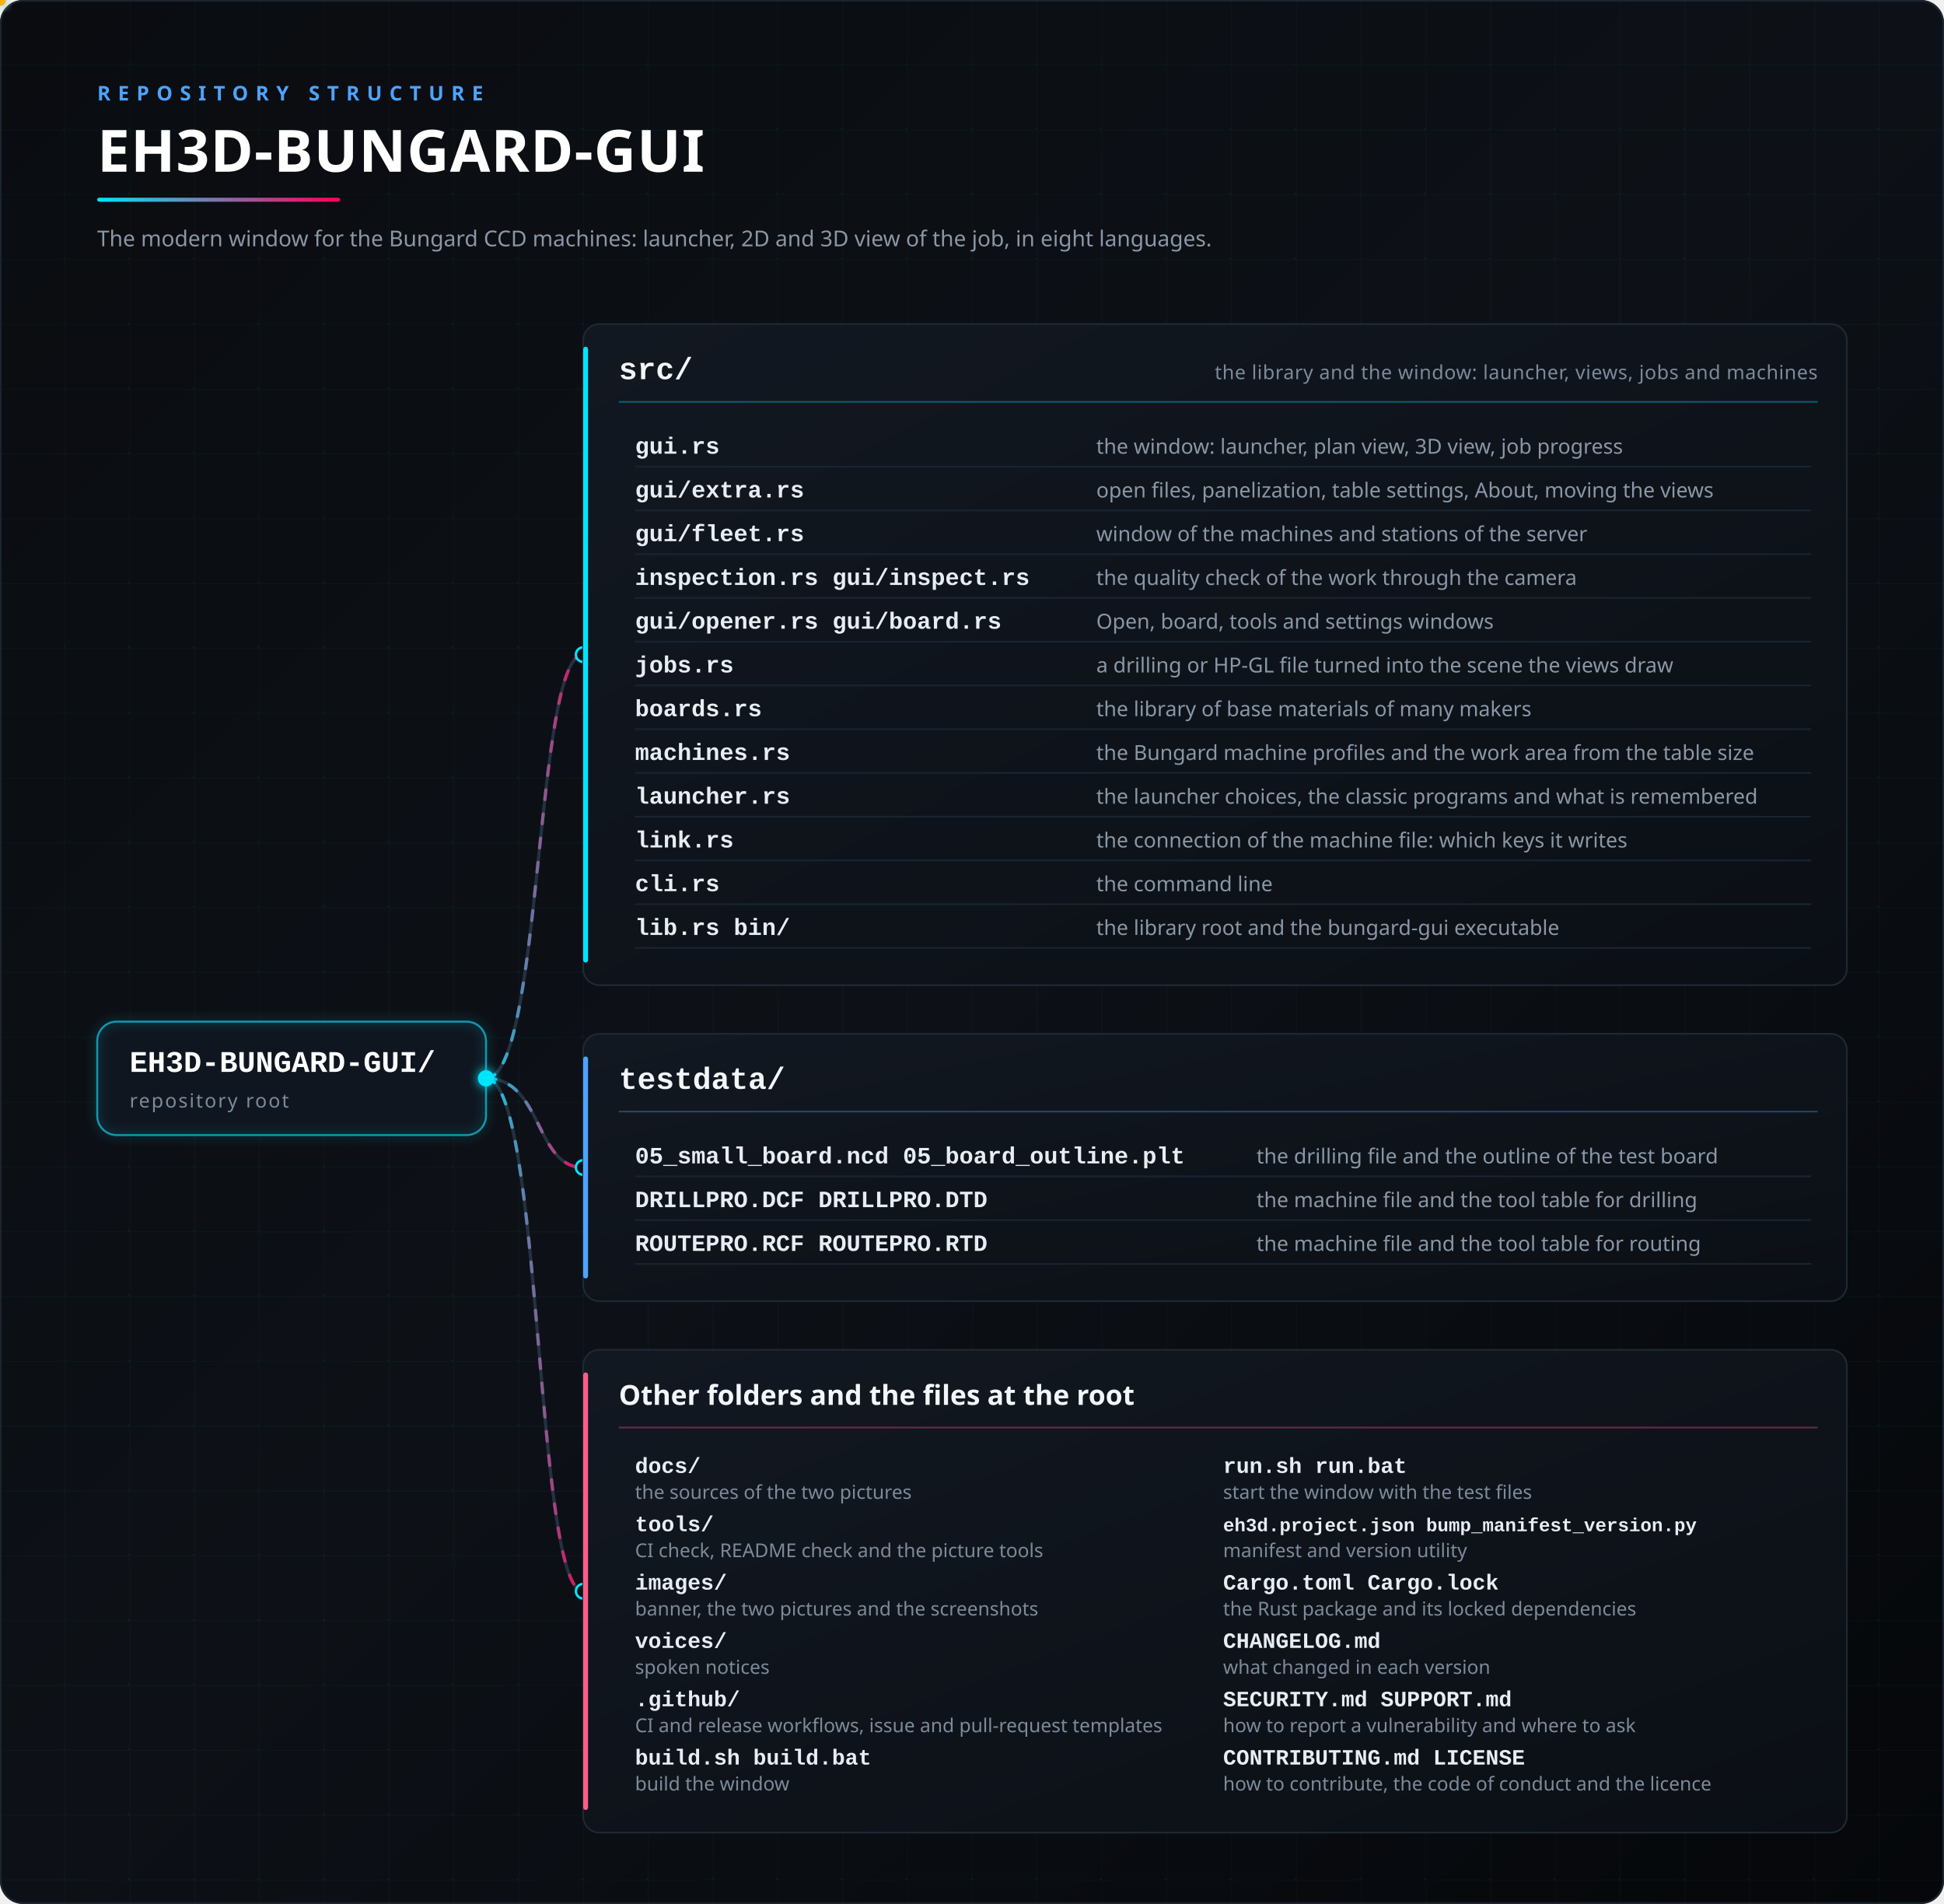
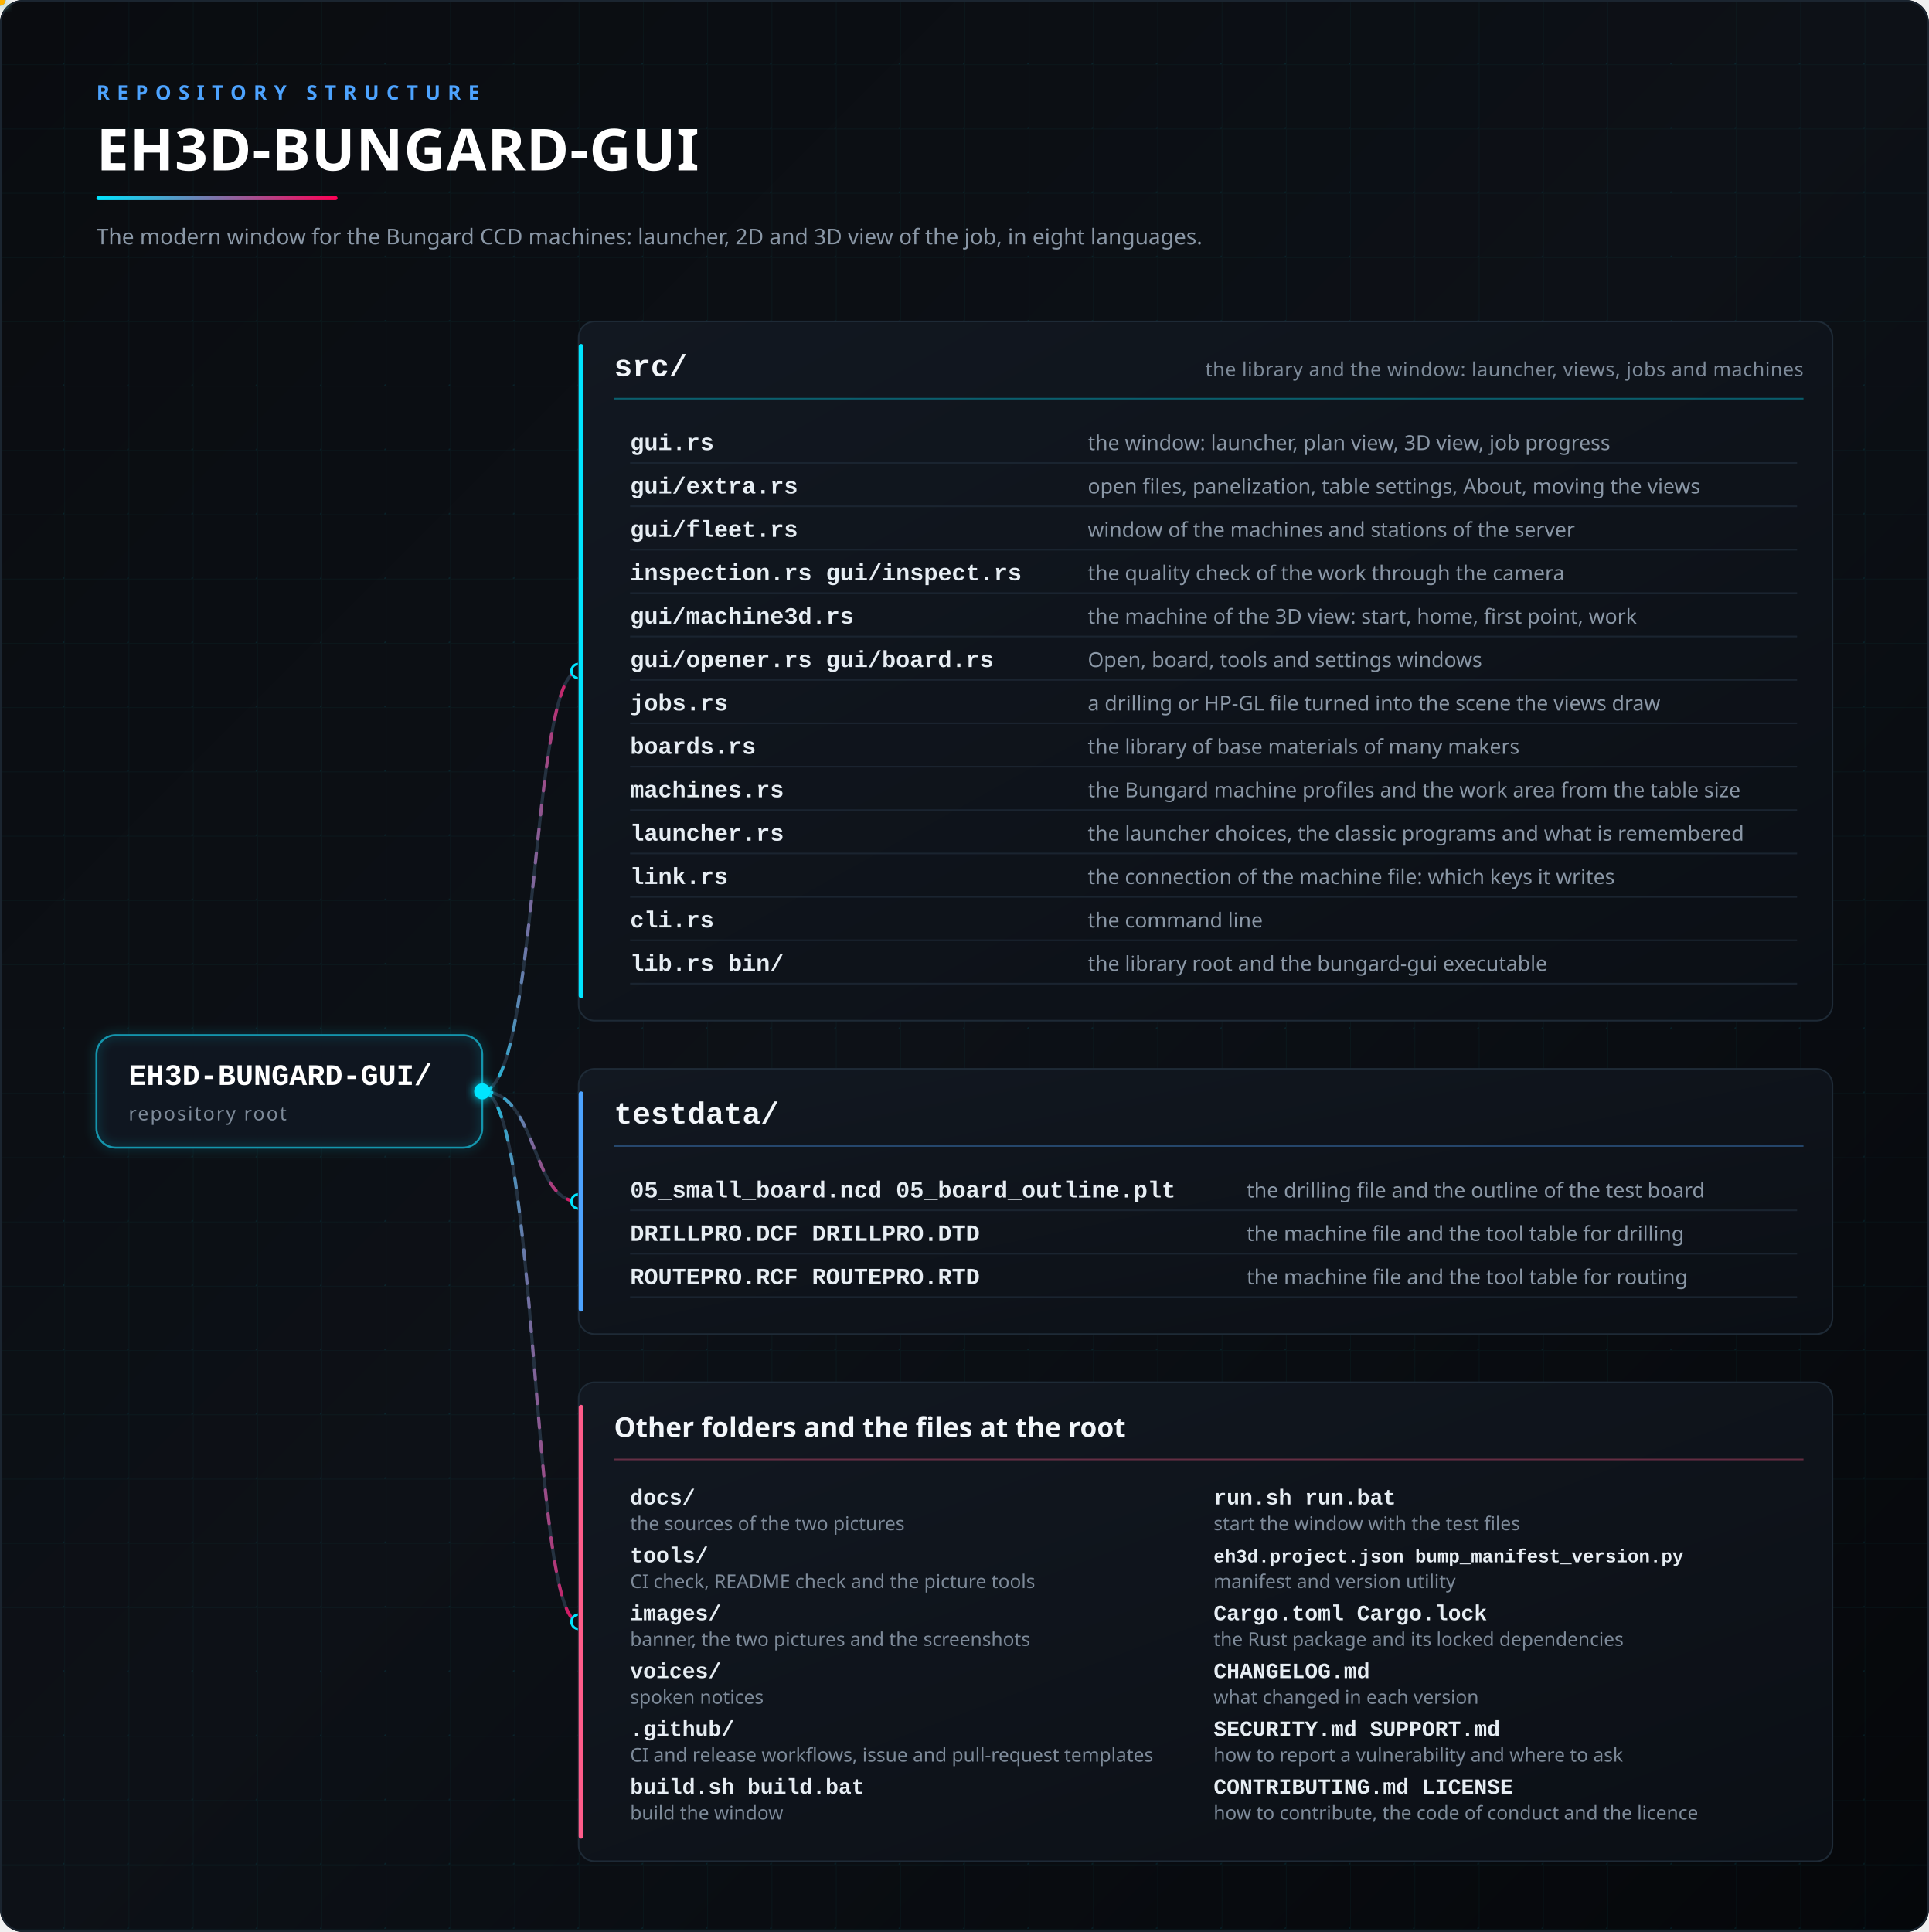
- <svg xmlns="http://www.w3.org/2000/svg" viewBox="0 0 1200 1175" width="100%" role="img" aria-labelledby="t d">
+ <svg xmlns="http://www.w3.org/2000/svg" viewBox="0 0 1200 1202" width="100%" role="img" aria-labelledby="t d">
  <defs>
    <linearGradient id="bg" x1="0" y1="0" x2="1" y2="1">
      <stop offset="0" stop-color="#0A0C10" />
      <stop offset="0.5" stop-color="#0D1117" />
      <stop offset="1" stop-color="#05070A" />
    </linearGradient>
    <linearGradient id="card" x1="0" y1="0" x2="1" y2="1">
      <stop offset="0" stop-color="#121821" />
      <stop offset="1" stop-color="#0B0F15" />
    </linearGradient>
    <linearGradient id="line" x1="0" y1="0" x2="1" y2="0">
      <stop offset="0" stop-color="#00E5FF" />
      <stop offset="1" stop-color="#FF0055" />
    </linearGradient>
    <filter id="glow" x="-50%" y="-50%" width="200%" height="200%">
      <feGaussianBlur stdDeviation="3" result="b" />
      <feMerge>
        <feMergeNode in="b" />
        <feMergeNode in="SourceGraphic" />
      </feMerge>
    </filter>
    <pattern id="grid" width="40" height="40" patternUnits="userSpaceOnUse">
      <path d="M40 0H0V40" fill="none" stroke="#00E5FF" stroke-opacity="0.035" />
      <circle cx="40" cy="40" r="1" fill="#00E5FF" fill-opacity="0.09" />
    </pattern>
  </defs>
-   <rect width="1200" height="1175" rx="14" fill="url(#bg)" />
-   <rect width="1200" height="1175" rx="14" fill="url(#grid)" />
-   <rect x="0.5" y="0.5" width="1199" height="1174" rx="14" fill="none" stroke="#1B2530" />
+   <rect width="1200" height="1202" rx="14" fill="url(#bg)" />
+   <rect width="1200" height="1202" rx="14" fill="url(#grid)" />
+   <rect x="0.5" y="0.5" width="1199" height="1201" rx="14" fill="none" stroke="#1B2530" />
  <text x="60" y="62" font-family="'Segoe UI','Noto Sans','Noto Sans CJK SC','Microsoft YaHei','Yu Gothic','Helvetica Neue',Helvetica,Arial,sans-serif" font-size="12.5" font-weight="600" fill="#4DA3FF" text-anchor="start" letter-spacing="4.5">REPOSITORY STRUCTURE</text>
  <text x="60" y="106" font-family="'Segoe UI','Noto Sans','Noto Sans CJK SC','Microsoft YaHei','Yu Gothic','Helvetica Neue',Helvetica,Arial,sans-serif" font-size="36" font-weight="700" fill="#FFFFFF" text-anchor="start" letter-spacing="0.5">EH3D-BUNGARD-GUI</text>
  <rect x="60" y="122" width="150" height="2.5" rx="1.25" fill="url(#line)">
    <animate attributeName="width" values="40;150;150" keyTimes="0;0.4;1" dur="3s" repeatCount="indefinite" />
  </rect>
  <text x="60" y="152" font-family="'Segoe UI','Noto Sans','Noto Sans CJK SC','Microsoft YaHei','Yu Gothic','Helvetica Neue',Helvetica,Arial,sans-serif" font-size="13.5" font-weight="400" fill="#8A97A6" text-anchor="start">The modern window for the Bungard CCD machines: launcher, 2D and 3D view of the job, in eight languages.</text>
-   <path id="c0" d="M300,665.5 C335,665.5 330,404 360,404" fill="none" stroke="#243140" stroke-width="2" />
-   <path d="M300,665.5 C335,665.5 330,404 360,404" fill="none" stroke="url(#line)" stroke-width="2" stroke-linecap="round" stroke-dasharray="6 9" opacity="0.9">
+   <path id="c0" d="M300,679 C335,679 330,417.5 360,417.5" fill="none" stroke="#243140" stroke-width="2" />
+   <path d="M300,679 C335,679 330,417.5 360,417.5" fill="none" stroke="url(#line)" stroke-width="2" stroke-linecap="round" stroke-dasharray="6 9" opacity="0.9">
    <animate attributeName="stroke-dashoffset" from="0" to="-30" dur="1.6s" repeatCount="indefinite" />
  </path>
-   <circle cx="360" cy="404" r="4.5" fill="#0D1117" stroke="#00E5FF" stroke-width="1.5" />
-   <path id="c1" d="M300,665.5 C335,665.5 330,720.5 360,720.5" fill="none" stroke="#243140" stroke-width="2" />
-   <path d="M300,665.5 C335,665.5 330,720.5 360,720.5" fill="none" stroke="url(#line)" stroke-width="2" stroke-linecap="round" stroke-dasharray="6 9" opacity="0.9">
+   <circle cx="360" cy="417.5" r="4.5" fill="#0D1117" stroke="#00E5FF" stroke-width="1.5" />
+   <path id="c1" d="M300,679 C335,679 330,747.5 360,747.5" fill="none" stroke="#243140" stroke-width="2" />
+   <path d="M300,679 C335,679 330,747.5 360,747.5" fill="none" stroke="url(#line)" stroke-width="2" stroke-linecap="round" stroke-dasharray="6 9" opacity="0.9">
    <animate attributeName="stroke-dashoffset" from="0" to="-30" dur="1.6s" repeatCount="indefinite" />
  </path>
-   <circle cx="360" cy="720.5" r="4.5" fill="#0D1117" stroke="#00E5FF" stroke-width="1.5" />
-   <path id="c2" d="M300,665.5 C335,665.5 330,982 360,982" fill="none" stroke="#243140" stroke-width="2" />
-   <path d="M300,665.5 C335,665.5 330,982 360,982" fill="none" stroke="url(#line)" stroke-width="2" stroke-linecap="round" stroke-dasharray="6 9" opacity="0.9">
+   <circle cx="360" cy="747.5" r="4.5" fill="#0D1117" stroke="#00E5FF" stroke-width="1.5" />
+   <path id="c2" d="M300,679 C335,679 330,1009 360,1009" fill="none" stroke="#243140" stroke-width="2" />
+   <path d="M300,679 C335,679 330,1009 360,1009" fill="none" stroke="url(#line)" stroke-width="2" stroke-linecap="round" stroke-dasharray="6 9" opacity="0.9">
    <animate attributeName="stroke-dashoffset" from="0" to="-30" dur="1.6s" repeatCount="indefinite" />
  </path>
-   <circle cx="360" cy="982" r="4.5" fill="#0D1117" stroke="#00E5FF" stroke-width="1.5" />
+   <circle cx="360" cy="1009" r="4.5" fill="#0D1117" stroke="#00E5FF" stroke-width="1.5" />
  <circle r="3.5" fill="#00E5FF" filter="url(#glow)">
    <animateMotion dur="3.4s" repeatCount="indefinite">
      <mpath href="#c0" />
    </animateMotion>
  </circle>
  <circle r="3.5" fill="#4DA3FF" filter="url(#glow)">
    <animateMotion dur="4.2s" repeatCount="indefinite">
      <mpath href="#c1" />
    </animateMotion>
  </circle>
  <circle r="3.5" fill="#FFB300" filter="url(#glow)">
    <animateMotion dur="5.0s" repeatCount="indefinite">
      <mpath href="#c2" />
    </animateMotion>
  </circle>
-   <rect x="60" y="630.5" width="240" height="70" rx="12" fill="#0F1620" stroke="#2A3A4C" stroke-width="1.2" />
-   <rect x="60" y="630.5" width="240" height="70" rx="12" fill="none" stroke="#00E5FF" stroke-opacity="0.5" stroke-width="1.2" filter="url(#glow)">
+   <rect x="60" y="644" width="240" height="70" rx="12" fill="#0F1620" stroke="#2A3A4C" stroke-width="1.2" />
+   <rect x="60" y="644" width="240" height="70" rx="12" fill="none" stroke="#00E5FF" stroke-opacity="0.5" stroke-width="1.2" filter="url(#glow)">
    <animate attributeName="stroke-opacity" values="0.15;0.6;0.15" dur="3.6s" repeatCount="indefinite" />
  </rect>
-   <text x="80" y="661.5" font-family="'JetBrains Mono','Cascadia Code','SFMono-Regular',Consolas,'Liberation Mono',monospace" font-size="18.5" font-weight="700" fill="#FFFFFF" text-anchor="start">EH3D-BUNGARD-GUI/</text>
-   <text x="80" y="683.5" font-family="'Segoe UI','Noto Sans','Noto Sans CJK SC','Microsoft YaHei','Yu Gothic','Helvetica Neue',Helvetica,Arial,sans-serif" font-size="12" font-weight="400" fill="#7D8A99" text-anchor="start" letter-spacing="1">repository root</text>
-   <circle cx="300" cy="665.5" r="5" fill="#00E5FF" filter="url(#glow)" />
-   <rect x="360" y="200" width="780" height="408" rx="10" fill="url(#card)" stroke="#1E2A36" stroke-width="1" />
-   <rect x="360" y="214" width="3" height="380" rx="1.5" fill="#00E5FF">
+   <text x="80" y="675" font-family="'JetBrains Mono','Cascadia Code','SFMono-Regular',Consolas,'Liberation Mono',monospace" font-size="18.5" font-weight="700" fill="#FFFFFF" text-anchor="start">EH3D-BUNGARD-GUI/</text>
+   <text x="80" y="697" font-family="'Segoe UI','Noto Sans','Noto Sans CJK SC','Microsoft YaHei','Yu Gothic','Helvetica Neue',Helvetica,Arial,sans-serif" font-size="12" font-weight="400" fill="#7D8A99" text-anchor="start" letter-spacing="1">repository root</text>
+   <circle cx="300" cy="679" r="5" fill="#00E5FF" filter="url(#glow)" />
+   <rect x="360" y="200" width="780" height="435" rx="10" fill="url(#card)" stroke="#1E2A36" stroke-width="1" />
+   <rect x="360" y="214" width="3" height="407" rx="1.5" fill="#00E5FF">
    <animate attributeName="opacity" values="0.55;1;0.55" dur="4s" begin="0s" repeatCount="indefinite" />
  </rect>
  <text x="382" y="234" font-family="'JetBrains Mono','Cascadia Code','SFMono-Regular',Consolas,'Liberation Mono',monospace" font-size="19" font-weight="700" fill="#F2F6FA" text-anchor="start">src/</text>
  <text x="1122" y="234" font-family="'Segoe UI','Noto Sans','Noto Sans CJK SC','Microsoft YaHei','Yu Gothic','Helvetica Neue',Helvetica,Arial,sans-serif" font-size="12" font-weight="400" fill="#7D8A99" text-anchor="end" letter-spacing="0.3">the library and the window: launcher, views, jobs and machines</text>
  <line x1="382" y1="248" x2="1122" y2="248" stroke="#00E5FF" stroke-opacity="0.35" stroke-width="1" />
  <text x="392" y="280" font-family="'JetBrains Mono','Cascadia Code','SFMono-Regular',Consolas,'Liberation Mono',monospace" font-size="14.5" font-weight="600" fill="#E6EDF3" text-anchor="start">gui.rs</text>
  <text x="676.71" y="280" font-family="'Segoe UI','Noto Sans','Noto Sans CJK SC','Microsoft YaHei','Yu Gothic','Helvetica Neue',Helvetica,Arial,sans-serif" font-size="12.8" font-weight="400" fill="#8A97A6" text-anchor="start">the window: launcher, plan view, 3D view, job progress</text>
  <line x1="392" y1="288" x2="1118" y2="288" stroke="#1A2430" stroke-width="1" />
  <text x="392" y="307" font-family="'JetBrains Mono','Cascadia Code','SFMono-Regular',Consolas,'Liberation Mono',monospace" font-size="14.5" font-weight="600" fill="#E6EDF3" text-anchor="start">gui/extra.rs</text>
  <text x="676.71" y="307" font-family="'Segoe UI','Noto Sans','Noto Sans CJK SC','Microsoft YaHei','Yu Gothic','Helvetica Neue',Helvetica,Arial,sans-serif" font-size="12.8" font-weight="400" fill="#8A97A6" text-anchor="start">open files, panelization, table settings, About, moving the views</text>
  <line x1="392" y1="315" x2="1118" y2="315" stroke="#1A2430" stroke-width="1" />
  <text x="392" y="334" font-family="'JetBrains Mono','Cascadia Code','SFMono-Regular',Consolas,'Liberation Mono',monospace" font-size="14.5" font-weight="600" fill="#E6EDF3" text-anchor="start">gui/fleet.rs</text>
  <text x="676.71" y="334" font-family="'Segoe UI','Noto Sans','Noto Sans CJK SC','Microsoft YaHei','Yu Gothic','Helvetica Neue',Helvetica,Arial,sans-serif" font-size="12.8" font-weight="400" fill="#8A97A6" text-anchor="start">window of the machines and stations of the server</text>
  <line x1="392" y1="342" x2="1118" y2="342" stroke="#1A2430" stroke-width="1" />
  <text x="392" y="361" font-family="'JetBrains Mono','Cascadia Code','SFMono-Regular',Consolas,'Liberation Mono',monospace" font-size="14.5" font-weight="600" fill="#E6EDF3" text-anchor="start">inspection.rs  gui/inspect.rs</text>
  <text x="676.71" y="361" font-family="'Segoe UI','Noto Sans','Noto Sans CJK SC','Microsoft YaHei','Yu Gothic','Helvetica Neue',Helvetica,Arial,sans-serif" font-size="12.8" font-weight="400" fill="#8A97A6" text-anchor="start">the quality check of the work through the camera</text>
  <line x1="392" y1="369" x2="1118" y2="369" stroke="#1A2430" stroke-width="1" />
-   <text x="392" y="388" font-family="'JetBrains Mono','Cascadia Code','SFMono-Regular',Consolas,'Liberation Mono',monospace" font-size="14.5" font-weight="600" fill="#E6EDF3" text-anchor="start">gui/opener.rs  gui/board.rs</text>
-   <text x="676.71" y="388" font-family="'Segoe UI','Noto Sans','Noto Sans CJK SC','Microsoft YaHei','Yu Gothic','Helvetica Neue',Helvetica,Arial,sans-serif" font-size="12.8" font-weight="400" fill="#8A97A6" text-anchor="start">Open, board, tools and settings windows</text>
+   <text x="392" y="388" font-family="'JetBrains Mono','Cascadia Code','SFMono-Regular',Consolas,'Liberation Mono',monospace" font-size="14.5" font-weight="600" fill="#E6EDF3" text-anchor="start">gui/machine3d.rs</text>
+   <text x="676.71" y="388" font-family="'Segoe UI','Noto Sans','Noto Sans CJK SC','Microsoft YaHei','Yu Gothic','Helvetica Neue',Helvetica,Arial,sans-serif" font-size="12.8" font-weight="400" fill="#8A97A6" text-anchor="start">the machine of the 3D view: start, home, first point, work</text>
  <line x1="392" y1="396" x2="1118" y2="396" stroke="#1A2430" stroke-width="1" />
-   <text x="392" y="415" font-family="'JetBrains Mono','Cascadia Code','SFMono-Regular',Consolas,'Liberation Mono',monospace" font-size="14.5" font-weight="600" fill="#E6EDF3" text-anchor="start">jobs.rs</text>
-   <text x="676.71" y="415" font-family="'Segoe UI','Noto Sans','Noto Sans CJK SC','Microsoft YaHei','Yu Gothic','Helvetica Neue',Helvetica,Arial,sans-serif" font-size="12.8" font-weight="400" fill="#8A97A6" text-anchor="start">a drilling or HP-GL file turned into the scene the views draw</text>
+   <text x="392" y="415" font-family="'JetBrains Mono','Cascadia Code','SFMono-Regular',Consolas,'Liberation Mono',monospace" font-size="14.5" font-weight="600" fill="#E6EDF3" text-anchor="start">gui/opener.rs  gui/board.rs</text>
+   <text x="676.71" y="415" font-family="'Segoe UI','Noto Sans','Noto Sans CJK SC','Microsoft YaHei','Yu Gothic','Helvetica Neue',Helvetica,Arial,sans-serif" font-size="12.8" font-weight="400" fill="#8A97A6" text-anchor="start">Open, board, tools and settings windows</text>
  <line x1="392" y1="423" x2="1118" y2="423" stroke="#1A2430" stroke-width="1" />
-   <text x="392" y="442" font-family="'JetBrains Mono','Cascadia Code','SFMono-Regular',Consolas,'Liberation Mono',monospace" font-size="14.5" font-weight="600" fill="#E6EDF3" text-anchor="start">boards.rs</text>
-   <text x="676.71" y="442" font-family="'Segoe UI','Noto Sans','Noto Sans CJK SC','Microsoft YaHei','Yu Gothic','Helvetica Neue',Helvetica,Arial,sans-serif" font-size="12.8" font-weight="400" fill="#8A97A6" text-anchor="start">the library of base materials of many makers</text>
+   <text x="392" y="442" font-family="'JetBrains Mono','Cascadia Code','SFMono-Regular',Consolas,'Liberation Mono',monospace" font-size="14.5" font-weight="600" fill="#E6EDF3" text-anchor="start">jobs.rs</text>
+   <text x="676.71" y="442" font-family="'Segoe UI','Noto Sans','Noto Sans CJK SC','Microsoft YaHei','Yu Gothic','Helvetica Neue',Helvetica,Arial,sans-serif" font-size="12.8" font-weight="400" fill="#8A97A6" text-anchor="start">a drilling or HP-GL file turned into the scene the views draw</text>
  <line x1="392" y1="450" x2="1118" y2="450" stroke="#1A2430" stroke-width="1" />
-   <text x="392" y="469" font-family="'JetBrains Mono','Cascadia Code','SFMono-Regular',Consolas,'Liberation Mono',monospace" font-size="14.5" font-weight="600" fill="#E6EDF3" text-anchor="start">machines.rs</text>
-   <text x="676.71" y="469" font-family="'Segoe UI','Noto Sans','Noto Sans CJK SC','Microsoft YaHei','Yu Gothic','Helvetica Neue',Helvetica,Arial,sans-serif" font-size="12.8" font-weight="400" fill="#8A97A6" text-anchor="start">the Bungard machine profiles and the work area from the table size</text>
+   <text x="392" y="469" font-family="'JetBrains Mono','Cascadia Code','SFMono-Regular',Consolas,'Liberation Mono',monospace" font-size="14.5" font-weight="600" fill="#E6EDF3" text-anchor="start">boards.rs</text>
+   <text x="676.71" y="469" font-family="'Segoe UI','Noto Sans','Noto Sans CJK SC','Microsoft YaHei','Yu Gothic','Helvetica Neue',Helvetica,Arial,sans-serif" font-size="12.8" font-weight="400" fill="#8A97A6" text-anchor="start">the library of base materials of many makers</text>
  <line x1="392" y1="477" x2="1118" y2="477" stroke="#1A2430" stroke-width="1" />
-   <text x="392" y="496" font-family="'JetBrains Mono','Cascadia Code','SFMono-Regular',Consolas,'Liberation Mono',monospace" font-size="14.5" font-weight="600" fill="#E6EDF3" text-anchor="start">launcher.rs</text>
-   <text x="676.71" y="496" font-family="'Segoe UI','Noto Sans','Noto Sans CJK SC','Microsoft YaHei','Yu Gothic','Helvetica Neue',Helvetica,Arial,sans-serif" font-size="12.8" font-weight="400" fill="#8A97A6" text-anchor="start">the launcher choices, the classic programs and what is remembered</text>
+   <text x="392" y="496" font-family="'JetBrains Mono','Cascadia Code','SFMono-Regular',Consolas,'Liberation Mono',monospace" font-size="14.5" font-weight="600" fill="#E6EDF3" text-anchor="start">machines.rs</text>
+   <text x="676.71" y="496" font-family="'Segoe UI','Noto Sans','Noto Sans CJK SC','Microsoft YaHei','Yu Gothic','Helvetica Neue',Helvetica,Arial,sans-serif" font-size="12.8" font-weight="400" fill="#8A97A6" text-anchor="start">the Bungard machine profiles and the work area from the table size</text>
  <line x1="392" y1="504" x2="1118" y2="504" stroke="#1A2430" stroke-width="1" />
-   <text x="392" y="523" font-family="'JetBrains Mono','Cascadia Code','SFMono-Regular',Consolas,'Liberation Mono',monospace" font-size="14.5" font-weight="600" fill="#E6EDF3" text-anchor="start">link.rs</text>
-   <text x="676.71" y="523" font-family="'Segoe UI','Noto Sans','Noto Sans CJK SC','Microsoft YaHei','Yu Gothic','Helvetica Neue',Helvetica,Arial,sans-serif" font-size="12.8" font-weight="400" fill="#8A97A6" text-anchor="start">the connection of the machine file: which keys it writes</text>
+   <text x="392" y="523" font-family="'JetBrains Mono','Cascadia Code','SFMono-Regular',Consolas,'Liberation Mono',monospace" font-size="14.5" font-weight="600" fill="#E6EDF3" text-anchor="start">launcher.rs</text>
+   <text x="676.71" y="523" font-family="'Segoe UI','Noto Sans','Noto Sans CJK SC','Microsoft YaHei','Yu Gothic','Helvetica Neue',Helvetica,Arial,sans-serif" font-size="12.8" font-weight="400" fill="#8A97A6" text-anchor="start">the launcher choices, the classic programs and what is remembered</text>
  <line x1="392" y1="531" x2="1118" y2="531" stroke="#1A2430" stroke-width="1" />
-   <text x="392" y="550" font-family="'JetBrains Mono','Cascadia Code','SFMono-Regular',Consolas,'Liberation Mono',monospace" font-size="14.5" font-weight="600" fill="#E6EDF3" text-anchor="start">cli.rs</text>
-   <text x="676.71" y="550" font-family="'Segoe UI','Noto Sans','Noto Sans CJK SC','Microsoft YaHei','Yu Gothic','Helvetica Neue',Helvetica,Arial,sans-serif" font-size="12.8" font-weight="400" fill="#8A97A6" text-anchor="start">the command line</text>
+   <text x="392" y="550" font-family="'JetBrains Mono','Cascadia Code','SFMono-Regular',Consolas,'Liberation Mono',monospace" font-size="14.5" font-weight="600" fill="#E6EDF3" text-anchor="start">link.rs</text>
+   <text x="676.71" y="550" font-family="'Segoe UI','Noto Sans','Noto Sans CJK SC','Microsoft YaHei','Yu Gothic','Helvetica Neue',Helvetica,Arial,sans-serif" font-size="12.8" font-weight="400" fill="#8A97A6" text-anchor="start">the connection of the machine file: which keys it writes</text>
  <line x1="392" y1="558" x2="1118" y2="558" stroke="#1A2430" stroke-width="1" />
-   <text x="392" y="577" font-family="'JetBrains Mono','Cascadia Code','SFMono-Regular',Consolas,'Liberation Mono',monospace" font-size="14.5" font-weight="600" fill="#E6EDF3" text-anchor="start">lib.rs  bin/</text>
-   <text x="676.71" y="577" font-family="'Segoe UI','Noto Sans','Noto Sans CJK SC','Microsoft YaHei','Yu Gothic','Helvetica Neue',Helvetica,Arial,sans-serif" font-size="12.8" font-weight="400" fill="#8A97A6" text-anchor="start">the library root and the bungard-gui executable</text>
+   <text x="392" y="577" font-family="'JetBrains Mono','Cascadia Code','SFMono-Regular',Consolas,'Liberation Mono',monospace" font-size="14.5" font-weight="600" fill="#E6EDF3" text-anchor="start">cli.rs</text>
+   <text x="676.71" y="577" font-family="'Segoe UI','Noto Sans','Noto Sans CJK SC','Microsoft YaHei','Yu Gothic','Helvetica Neue',Helvetica,Arial,sans-serif" font-size="12.8" font-weight="400" fill="#8A97A6" text-anchor="start">the command line</text>
  <line x1="392" y1="585" x2="1118" y2="585" stroke="#1A2430" stroke-width="1" />
-   <rect x="360" y="638" width="780" height="165" rx="10" fill="url(#card)" stroke="#1E2A36" stroke-width="1" />
-   <rect x="360" y="652" width="3" height="137" rx="1.5" fill="#4DA3FF">
+   <text x="392" y="604" font-family="'JetBrains Mono','Cascadia Code','SFMono-Regular',Consolas,'Liberation Mono',monospace" font-size="14.5" font-weight="600" fill="#E6EDF3" text-anchor="start">lib.rs  bin/</text>
+   <text x="676.71" y="604" font-family="'Segoe UI','Noto Sans','Noto Sans CJK SC','Microsoft YaHei','Yu Gothic','Helvetica Neue',Helvetica,Arial,sans-serif" font-size="12.8" font-weight="400" fill="#8A97A6" text-anchor="start">the library root and the bungard-gui executable</text>
+   <line x1="392" y1="612" x2="1118" y2="612" stroke="#1A2430" stroke-width="1" />
+   <rect x="360" y="665" width="780" height="165" rx="10" fill="url(#card)" stroke="#1E2A36" stroke-width="1" />
+   <rect x="360" y="679" width="3" height="137" rx="1.5" fill="#4DA3FF">
    <animate attributeName="opacity" values="0.55;1;0.55" dur="4s" begin="0.6s" repeatCount="indefinite" />
  </rect>
-   <text x="382" y="672" font-family="'JetBrains Mono','Cascadia Code','SFMono-Regular',Consolas,'Liberation Mono',monospace" font-size="19" font-weight="700" fill="#F2F6FA" text-anchor="start">testdata/</text>
-   <line x1="382" y1="686" x2="1122" y2="686" stroke="#4DA3FF" stroke-opacity="0.35" stroke-width="1" />
-   <text x="392" y="718" font-family="'JetBrains Mono','Cascadia Code','SFMono-Regular',Consolas,'Liberation Mono',monospace" font-size="14.5" font-weight="600" fill="#E6EDF3" text-anchor="start">05_small_board.ncd  05_board_outline.plt</text>
-   <text x="775.6" y="718" font-family="'Segoe UI','Noto Sans','Noto Sans CJK SC','Microsoft YaHei','Yu Gothic','Helvetica Neue',Helvetica,Arial,sans-serif" font-size="12.8" font-weight="400" fill="#8A97A6" text-anchor="start">the drilling file and the outline of the test board</text>
-   <line x1="392" y1="726" x2="1118" y2="726" stroke="#1A2430" stroke-width="1" />
-   <text x="392" y="745" font-family="'JetBrains Mono','Cascadia Code','SFMono-Regular',Consolas,'Liberation Mono',monospace" font-size="14.5" font-weight="600" fill="#E6EDF3" text-anchor="start">DRILLPRO.DCF  DRILLPRO.DTD</text>
-   <text x="775.6" y="745" font-family="'Segoe UI','Noto Sans','Noto Sans CJK SC','Microsoft YaHei','Yu Gothic','Helvetica Neue',Helvetica,Arial,sans-serif" font-size="12.8" font-weight="400" fill="#8A97A6" text-anchor="start">the machine file and the tool table for drilling</text>
+   <text x="382" y="699" font-family="'JetBrains Mono','Cascadia Code','SFMono-Regular',Consolas,'Liberation Mono',monospace" font-size="19" font-weight="700" fill="#F2F6FA" text-anchor="start">testdata/</text>
+   <line x1="382" y1="713" x2="1122" y2="713" stroke="#4DA3FF" stroke-opacity="0.35" stroke-width="1" />
+   <text x="392" y="745" font-family="'JetBrains Mono','Cascadia Code','SFMono-Regular',Consolas,'Liberation Mono',monospace" font-size="14.5" font-weight="600" fill="#E6EDF3" text-anchor="start">05_small_board.ncd  05_board_outline.plt</text>
+   <text x="775.6" y="745" font-family="'Segoe UI','Noto Sans','Noto Sans CJK SC','Microsoft YaHei','Yu Gothic','Helvetica Neue',Helvetica,Arial,sans-serif" font-size="12.8" font-weight="400" fill="#8A97A6" text-anchor="start">the drilling file and the outline of the test board</text>
  <line x1="392" y1="753" x2="1118" y2="753" stroke="#1A2430" stroke-width="1" />
-   <text x="392" y="772" font-family="'JetBrains Mono','Cascadia Code','SFMono-Regular',Consolas,'Liberation Mono',monospace" font-size="14.5" font-weight="600" fill="#E6EDF3" text-anchor="start">ROUTEPRO.RCF  ROUTEPRO.RTD</text>
-   <text x="775.6" y="772" font-family="'Segoe UI','Noto Sans','Noto Sans CJK SC','Microsoft YaHei','Yu Gothic','Helvetica Neue',Helvetica,Arial,sans-serif" font-size="12.8" font-weight="400" fill="#8A97A6" text-anchor="start">the machine file and the tool table for routing</text>
+   <text x="392" y="772" font-family="'JetBrains Mono','Cascadia Code','SFMono-Regular',Consolas,'Liberation Mono',monospace" font-size="14.5" font-weight="600" fill="#E6EDF3" text-anchor="start">DRILLPRO.DCF  DRILLPRO.DTD</text>
+   <text x="775.6" y="772" font-family="'Segoe UI','Noto Sans','Noto Sans CJK SC','Microsoft YaHei','Yu Gothic','Helvetica Neue',Helvetica,Arial,sans-serif" font-size="12.8" font-weight="400" fill="#8A97A6" text-anchor="start">the machine file and the tool table for drilling</text>
  <line x1="392" y1="780" x2="1118" y2="780" stroke="#1A2430" stroke-width="1" />
-   <rect x="360" y="833" width="780" height="298" rx="10" fill="url(#card)" stroke="#1E2A36" stroke-width="1" />
-   <rect x="360" y="847" width="3" height="270" rx="1.5" fill="#FF5C8A">
+   <text x="392" y="799" font-family="'JetBrains Mono','Cascadia Code','SFMono-Regular',Consolas,'Liberation Mono',monospace" font-size="14.5" font-weight="600" fill="#E6EDF3" text-anchor="start">ROUTEPRO.RCF  ROUTEPRO.RTD</text>
+   <text x="775.6" y="799" font-family="'Segoe UI','Noto Sans','Noto Sans CJK SC','Microsoft YaHei','Yu Gothic','Helvetica Neue',Helvetica,Arial,sans-serif" font-size="12.8" font-weight="400" fill="#8A97A6" text-anchor="start">the machine file and the tool table for routing</text>
+   <line x1="392" y1="807" x2="1118" y2="807" stroke="#1A2430" stroke-width="1" />
+   <rect x="360" y="860" width="780" height="298" rx="10" fill="url(#card)" stroke="#1E2A36" stroke-width="1" />
+   <rect x="360" y="874" width="3" height="270" rx="1.5" fill="#FF5C8A">
    <animate attributeName="opacity" values="0.55;1;0.55" dur="4s" begin="1.2s" repeatCount="indefinite" />
  </rect>
-   <text x="382" y="867" font-family="'Segoe UI','Noto Sans','Noto Sans CJK SC','Microsoft YaHei','Yu Gothic','Helvetica Neue',Helvetica,Arial,sans-serif" font-size="17" font-weight="700" fill="#F2F6FA" text-anchor="start">Other folders and the files at the root</text>
-   <line x1="382" y1="881" x2="1122" y2="881" stroke="#FF5C8A" stroke-opacity="0.35" stroke-width="1" />
-   <text x="392" y="909" font-family="'JetBrains Mono','Cascadia Code','SFMono-Regular',Consolas,'Liberation Mono',monospace" font-size="13.5" font-weight="600" fill="#E6EDF3" text-anchor="start">docs/</text>
-   <text x="392" y="925" font-family="'Segoe UI','Noto Sans','Noto Sans CJK SC','Microsoft YaHei','Yu Gothic','Helvetica Neue',Helvetica,Arial,sans-serif" font-size="11.8" font-weight="400" fill="#7D8A99" text-anchor="start">the sources of the two pictures</text>
-   <text x="392" y="945" font-family="'JetBrains Mono','Cascadia Code','SFMono-Regular',Consolas,'Liberation Mono',monospace" font-size="13.5" font-weight="600" fill="#E6EDF3" text-anchor="start">tools/</text>
-   <text x="392" y="961" font-family="'Segoe UI','Noto Sans','Noto Sans CJK SC','Microsoft YaHei','Yu Gothic','Helvetica Neue',Helvetica,Arial,sans-serif" font-size="11.8" font-weight="400" fill="#7D8A99" text-anchor="start">CI check, README check and the picture tools</text>
-   <text x="392" y="981" font-family="'JetBrains Mono','Cascadia Code','SFMono-Regular',Consolas,'Liberation Mono',monospace" font-size="13.5" font-weight="600" fill="#E6EDF3" text-anchor="start">images/</text>
-   <text x="392" y="997" font-family="'Segoe UI','Noto Sans','Noto Sans CJK SC','Microsoft YaHei','Yu Gothic','Helvetica Neue',Helvetica,Arial,sans-serif" font-size="11.8" font-weight="400" fill="#7D8A99" text-anchor="start">banner, the two pictures and the screenshots</text>
-   <text x="392" y="1017" font-family="'JetBrains Mono','Cascadia Code','SFMono-Regular',Consolas,'Liberation Mono',monospace" font-size="13.5" font-weight="600" fill="#E6EDF3" text-anchor="start">voices/</text>
-   <text x="392" y="1033" font-family="'Segoe UI','Noto Sans','Noto Sans CJK SC','Microsoft YaHei','Yu Gothic','Helvetica Neue',Helvetica,Arial,sans-serif" font-size="11.8" font-weight="400" fill="#7D8A99" text-anchor="start">spoken notices</text>
-   <text x="392" y="1053" font-family="'JetBrains Mono','Cascadia Code','SFMono-Regular',Consolas,'Liberation Mono',monospace" font-size="13.5" font-weight="600" fill="#E6EDF3" text-anchor="start">.github/</text>
-   <text x="392" y="1069" font-family="'Segoe UI','Noto Sans','Noto Sans CJK SC','Microsoft YaHei','Yu Gothic','Helvetica Neue',Helvetica,Arial,sans-serif" font-size="11.8" font-weight="400" fill="#7D8A99" text-anchor="start">CI and release workflows, issue and pull-request templates</text>
-   <text x="392" y="1089" font-family="'JetBrains Mono','Cascadia Code','SFMono-Regular',Consolas,'Liberation Mono',monospace" font-size="13.5" font-weight="600" fill="#E6EDF3" text-anchor="start">build.sh  build.bat</text>
-   <text x="392" y="1105" font-family="'Segoe UI','Noto Sans','Noto Sans CJK SC','Microsoft YaHei','Yu Gothic','Helvetica Neue',Helvetica,Arial,sans-serif" font-size="11.8" font-weight="400" fill="#7D8A99" text-anchor="start">build the window</text>
-   <text x="755" y="909" font-family="'JetBrains Mono','Cascadia Code','SFMono-Regular',Consolas,'Liberation Mono',monospace" font-size="13.5" font-weight="600" fill="#E6EDF3" text-anchor="start">run.sh  run.bat</text>
-   <text x="755" y="925" font-family="'Segoe UI','Noto Sans','Noto Sans CJK SC','Microsoft YaHei','Yu Gothic','Helvetica Neue',Helvetica,Arial,sans-serif" font-size="11.8" font-weight="400" fill="#7D8A99" text-anchor="start">start the window with the test files</text>
-   <text x="755" y="945" font-family="'JetBrains Mono','Cascadia Code','SFMono-Regular',Consolas,'Liberation Mono',monospace" font-size="11.6" font-weight="600" fill="#E6EDF3" text-anchor="start">eh3d.project.json  bump_manifest_version.py</text>
-   <text x="755" y="961" font-family="'Segoe UI','Noto Sans','Noto Sans CJK SC','Microsoft YaHei','Yu Gothic','Helvetica Neue',Helvetica,Arial,sans-serif" font-size="11.8" font-weight="400" fill="#7D8A99" text-anchor="start">manifest and version utility</text>
-   <text x="755" y="981" font-family="'JetBrains Mono','Cascadia Code','SFMono-Regular',Consolas,'Liberation Mono',monospace" font-size="13.5" font-weight="600" fill="#E6EDF3" text-anchor="start">Cargo.toml  Cargo.lock</text>
-   <text x="755" y="997" font-family="'Segoe UI','Noto Sans','Noto Sans CJK SC','Microsoft YaHei','Yu Gothic','Helvetica Neue',Helvetica,Arial,sans-serif" font-size="11.8" font-weight="400" fill="#7D8A99" text-anchor="start">the Rust package and its locked dependencies</text>
-   <text x="755" y="1017" font-family="'JetBrains Mono','Cascadia Code','SFMono-Regular',Consolas,'Liberation Mono',monospace" font-size="13.5" font-weight="600" fill="#E6EDF3" text-anchor="start">CHANGELOG.md</text>
-   <text x="755" y="1033" font-family="'Segoe UI','Noto Sans','Noto Sans CJK SC','Microsoft YaHei','Yu Gothic','Helvetica Neue',Helvetica,Arial,sans-serif" font-size="11.8" font-weight="400" fill="#7D8A99" text-anchor="start">what changed in each version</text>
-   <text x="755" y="1053" font-family="'JetBrains Mono','Cascadia Code','SFMono-Regular',Consolas,'Liberation Mono',monospace" font-size="13.5" font-weight="600" fill="#E6EDF3" text-anchor="start">SECURITY.md  SUPPORT.md</text>
-   <text x="755" y="1069" font-family="'Segoe UI','Noto Sans','Noto Sans CJK SC','Microsoft YaHei','Yu Gothic','Helvetica Neue',Helvetica,Arial,sans-serif" font-size="11.8" font-weight="400" fill="#7D8A99" text-anchor="start">how to report a vulnerability and where to ask</text>
-   <text x="755" y="1089" font-family="'JetBrains Mono','Cascadia Code','SFMono-Regular',Consolas,'Liberation Mono',monospace" font-size="13.5" font-weight="600" fill="#E6EDF3" text-anchor="start">CONTRIBUTING.md  LICENSE</text>
-   <text x="755" y="1105" font-family="'Segoe UI','Noto Sans','Noto Sans CJK SC','Microsoft YaHei','Yu Gothic','Helvetica Neue',Helvetica,Arial,sans-serif" font-size="11.8" font-weight="400" fill="#7D8A99" text-anchor="start">how to contribute, the code of conduct and the licence</text>
+   <text x="382" y="894" font-family="'Segoe UI','Noto Sans','Noto Sans CJK SC','Microsoft YaHei','Yu Gothic','Helvetica Neue',Helvetica,Arial,sans-serif" font-size="17" font-weight="700" fill="#F2F6FA" text-anchor="start">Other folders and the files at the root</text>
+   <line x1="382" y1="908" x2="1122" y2="908" stroke="#FF5C8A" stroke-opacity="0.35" stroke-width="1" />
+   <text x="392" y="936" font-family="'JetBrains Mono','Cascadia Code','SFMono-Regular',Consolas,'Liberation Mono',monospace" font-size="13.5" font-weight="600" fill="#E6EDF3" text-anchor="start">docs/</text>
+   <text x="392" y="952" font-family="'Segoe UI','Noto Sans','Noto Sans CJK SC','Microsoft YaHei','Yu Gothic','Helvetica Neue',Helvetica,Arial,sans-serif" font-size="11.8" font-weight="400" fill="#7D8A99" text-anchor="start">the sources of the two pictures</text>
+   <text x="392" y="972" font-family="'JetBrains Mono','Cascadia Code','SFMono-Regular',Consolas,'Liberation Mono',monospace" font-size="13.5" font-weight="600" fill="#E6EDF3" text-anchor="start">tools/</text>
+   <text x="392" y="988" font-family="'Segoe UI','Noto Sans','Noto Sans CJK SC','Microsoft YaHei','Yu Gothic','Helvetica Neue',Helvetica,Arial,sans-serif" font-size="11.8" font-weight="400" fill="#7D8A99" text-anchor="start">CI check, README check and the picture tools</text>
+   <text x="392" y="1008" font-family="'JetBrains Mono','Cascadia Code','SFMono-Regular',Consolas,'Liberation Mono',monospace" font-size="13.5" font-weight="600" fill="#E6EDF3" text-anchor="start">images/</text>
+   <text x="392" y="1024" font-family="'Segoe UI','Noto Sans','Noto Sans CJK SC','Microsoft YaHei','Yu Gothic','Helvetica Neue',Helvetica,Arial,sans-serif" font-size="11.8" font-weight="400" fill="#7D8A99" text-anchor="start">banner, the two pictures and the screenshots</text>
+   <text x="392" y="1044" font-family="'JetBrains Mono','Cascadia Code','SFMono-Regular',Consolas,'Liberation Mono',monospace" font-size="13.5" font-weight="600" fill="#E6EDF3" text-anchor="start">voices/</text>
+   <text x="392" y="1060" font-family="'Segoe UI','Noto Sans','Noto Sans CJK SC','Microsoft YaHei','Yu Gothic','Helvetica Neue',Helvetica,Arial,sans-serif" font-size="11.8" font-weight="400" fill="#7D8A99" text-anchor="start">spoken notices</text>
+   <text x="392" y="1080" font-family="'JetBrains Mono','Cascadia Code','SFMono-Regular',Consolas,'Liberation Mono',monospace" font-size="13.5" font-weight="600" fill="#E6EDF3" text-anchor="start">.github/</text>
+   <text x="392" y="1096" font-family="'Segoe UI','Noto Sans','Noto Sans CJK SC','Microsoft YaHei','Yu Gothic','Helvetica Neue',Helvetica,Arial,sans-serif" font-size="11.8" font-weight="400" fill="#7D8A99" text-anchor="start">CI and release workflows, issue and pull-request templates</text>
+   <text x="392" y="1116" font-family="'JetBrains Mono','Cascadia Code','SFMono-Regular',Consolas,'Liberation Mono',monospace" font-size="13.5" font-weight="600" fill="#E6EDF3" text-anchor="start">build.sh  build.bat</text>
+   <text x="392" y="1132" font-family="'Segoe UI','Noto Sans','Noto Sans CJK SC','Microsoft YaHei','Yu Gothic','Helvetica Neue',Helvetica,Arial,sans-serif" font-size="11.8" font-weight="400" fill="#7D8A99" text-anchor="start">build the window</text>
+   <text x="755" y="936" font-family="'JetBrains Mono','Cascadia Code','SFMono-Regular',Consolas,'Liberation Mono',monospace" font-size="13.5" font-weight="600" fill="#E6EDF3" text-anchor="start">run.sh  run.bat</text>
+   <text x="755" y="952" font-family="'Segoe UI','Noto Sans','Noto Sans CJK SC','Microsoft YaHei','Yu Gothic','Helvetica Neue',Helvetica,Arial,sans-serif" font-size="11.8" font-weight="400" fill="#7D8A99" text-anchor="start">start the window with the test files</text>
+   <text x="755" y="972" font-family="'JetBrains Mono','Cascadia Code','SFMono-Regular',Consolas,'Liberation Mono',monospace" font-size="11.6" font-weight="600" fill="#E6EDF3" text-anchor="start">eh3d.project.json  bump_manifest_version.py</text>
+   <text x="755" y="988" font-family="'Segoe UI','Noto Sans','Noto Sans CJK SC','Microsoft YaHei','Yu Gothic','Helvetica Neue',Helvetica,Arial,sans-serif" font-size="11.8" font-weight="400" fill="#7D8A99" text-anchor="start">manifest and version utility</text>
+   <text x="755" y="1008" font-family="'JetBrains Mono','Cascadia Code','SFMono-Regular',Consolas,'Liberation Mono',monospace" font-size="13.5" font-weight="600" fill="#E6EDF3" text-anchor="start">Cargo.toml  Cargo.lock</text>
+   <text x="755" y="1024" font-family="'Segoe UI','Noto Sans','Noto Sans CJK SC','Microsoft YaHei','Yu Gothic','Helvetica Neue',Helvetica,Arial,sans-serif" font-size="11.8" font-weight="400" fill="#7D8A99" text-anchor="start">the Rust package and its locked dependencies</text>
+   <text x="755" y="1044" font-family="'JetBrains Mono','Cascadia Code','SFMono-Regular',Consolas,'Liberation Mono',monospace" font-size="13.5" font-weight="600" fill="#E6EDF3" text-anchor="start">CHANGELOG.md</text>
+   <text x="755" y="1060" font-family="'Segoe UI','Noto Sans','Noto Sans CJK SC','Microsoft YaHei','Yu Gothic','Helvetica Neue',Helvetica,Arial,sans-serif" font-size="11.8" font-weight="400" fill="#7D8A99" text-anchor="start">what changed in each version</text>
+   <text x="755" y="1080" font-family="'JetBrains Mono','Cascadia Code','SFMono-Regular',Consolas,'Liberation Mono',monospace" font-size="13.5" font-weight="600" fill="#E6EDF3" text-anchor="start">SECURITY.md  SUPPORT.md</text>
+   <text x="755" y="1096" font-family="'Segoe UI','Noto Sans','Noto Sans CJK SC','Microsoft YaHei','Yu Gothic','Helvetica Neue',Helvetica,Arial,sans-serif" font-size="11.8" font-weight="400" fill="#7D8A99" text-anchor="start">how to report a vulnerability and where to ask</text>
+   <text x="755" y="1116" font-family="'JetBrains Mono','Cascadia Code','SFMono-Regular',Consolas,'Liberation Mono',monospace" font-size="13.5" font-weight="600" fill="#E6EDF3" text-anchor="start">CONTRIBUTING.md  LICENSE</text>
+   <text x="755" y="1132" font-family="'Segoe UI','Noto Sans','Noto Sans CJK SC','Microsoft YaHei','Yu Gothic','Helvetica Neue',Helvetica,Arial,sans-serif" font-size="11.8" font-weight="400" fill="#7D8A99" text-anchor="start">how to contribute, the code of conduct and the licence</text>
</svg>
